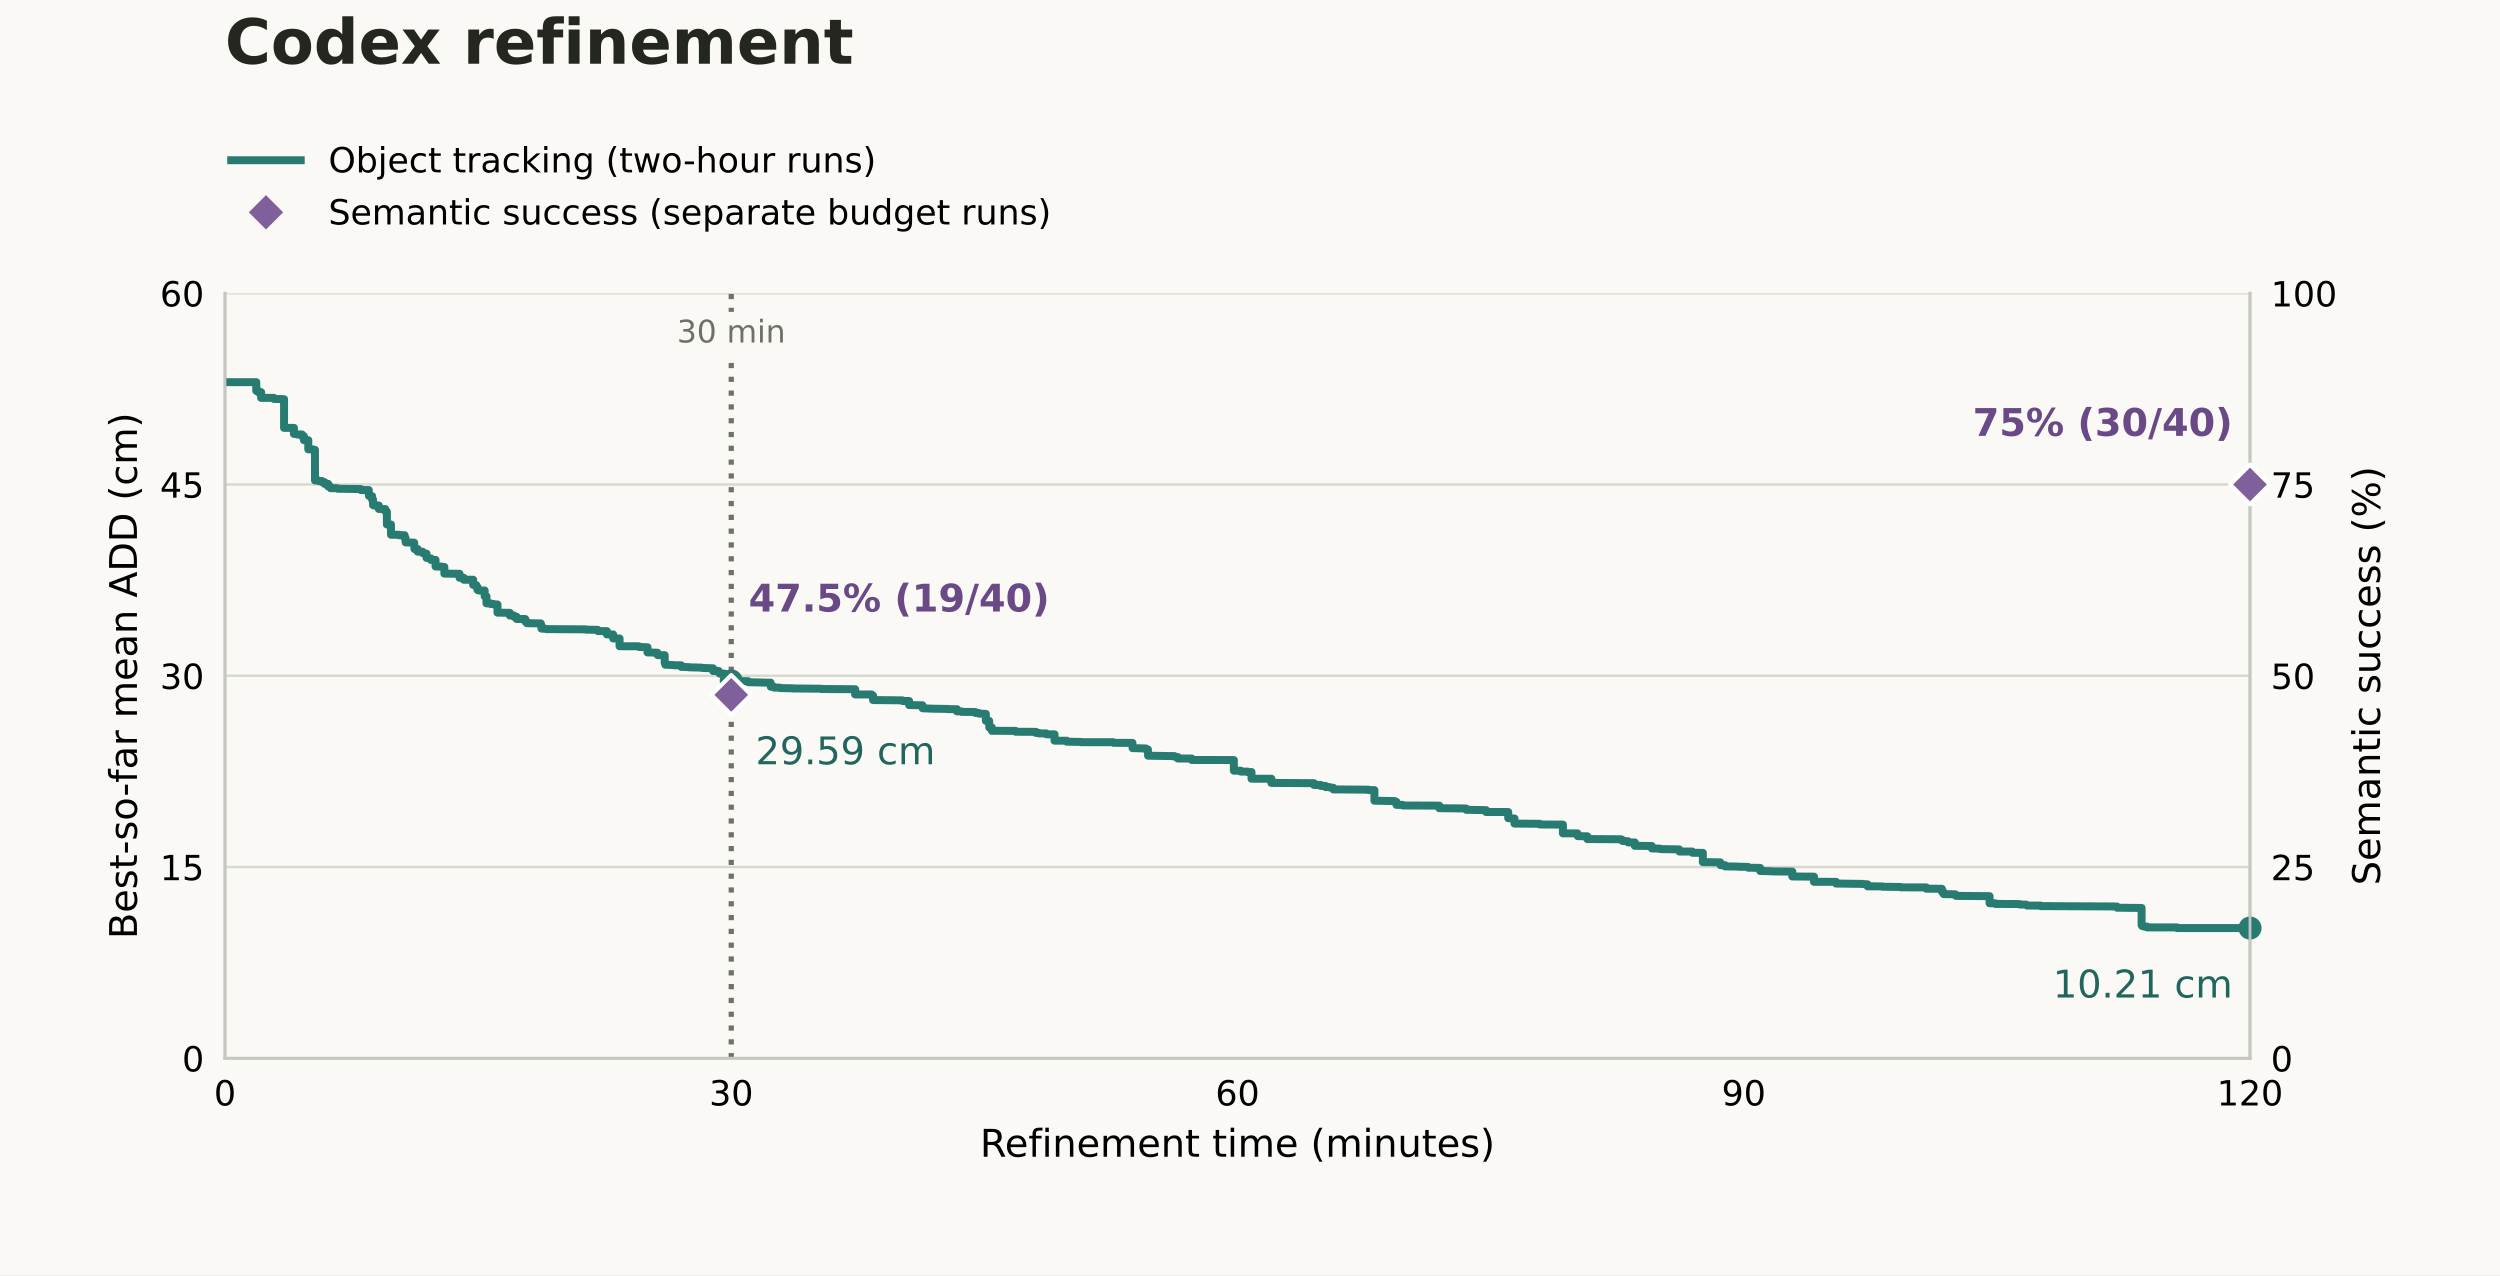
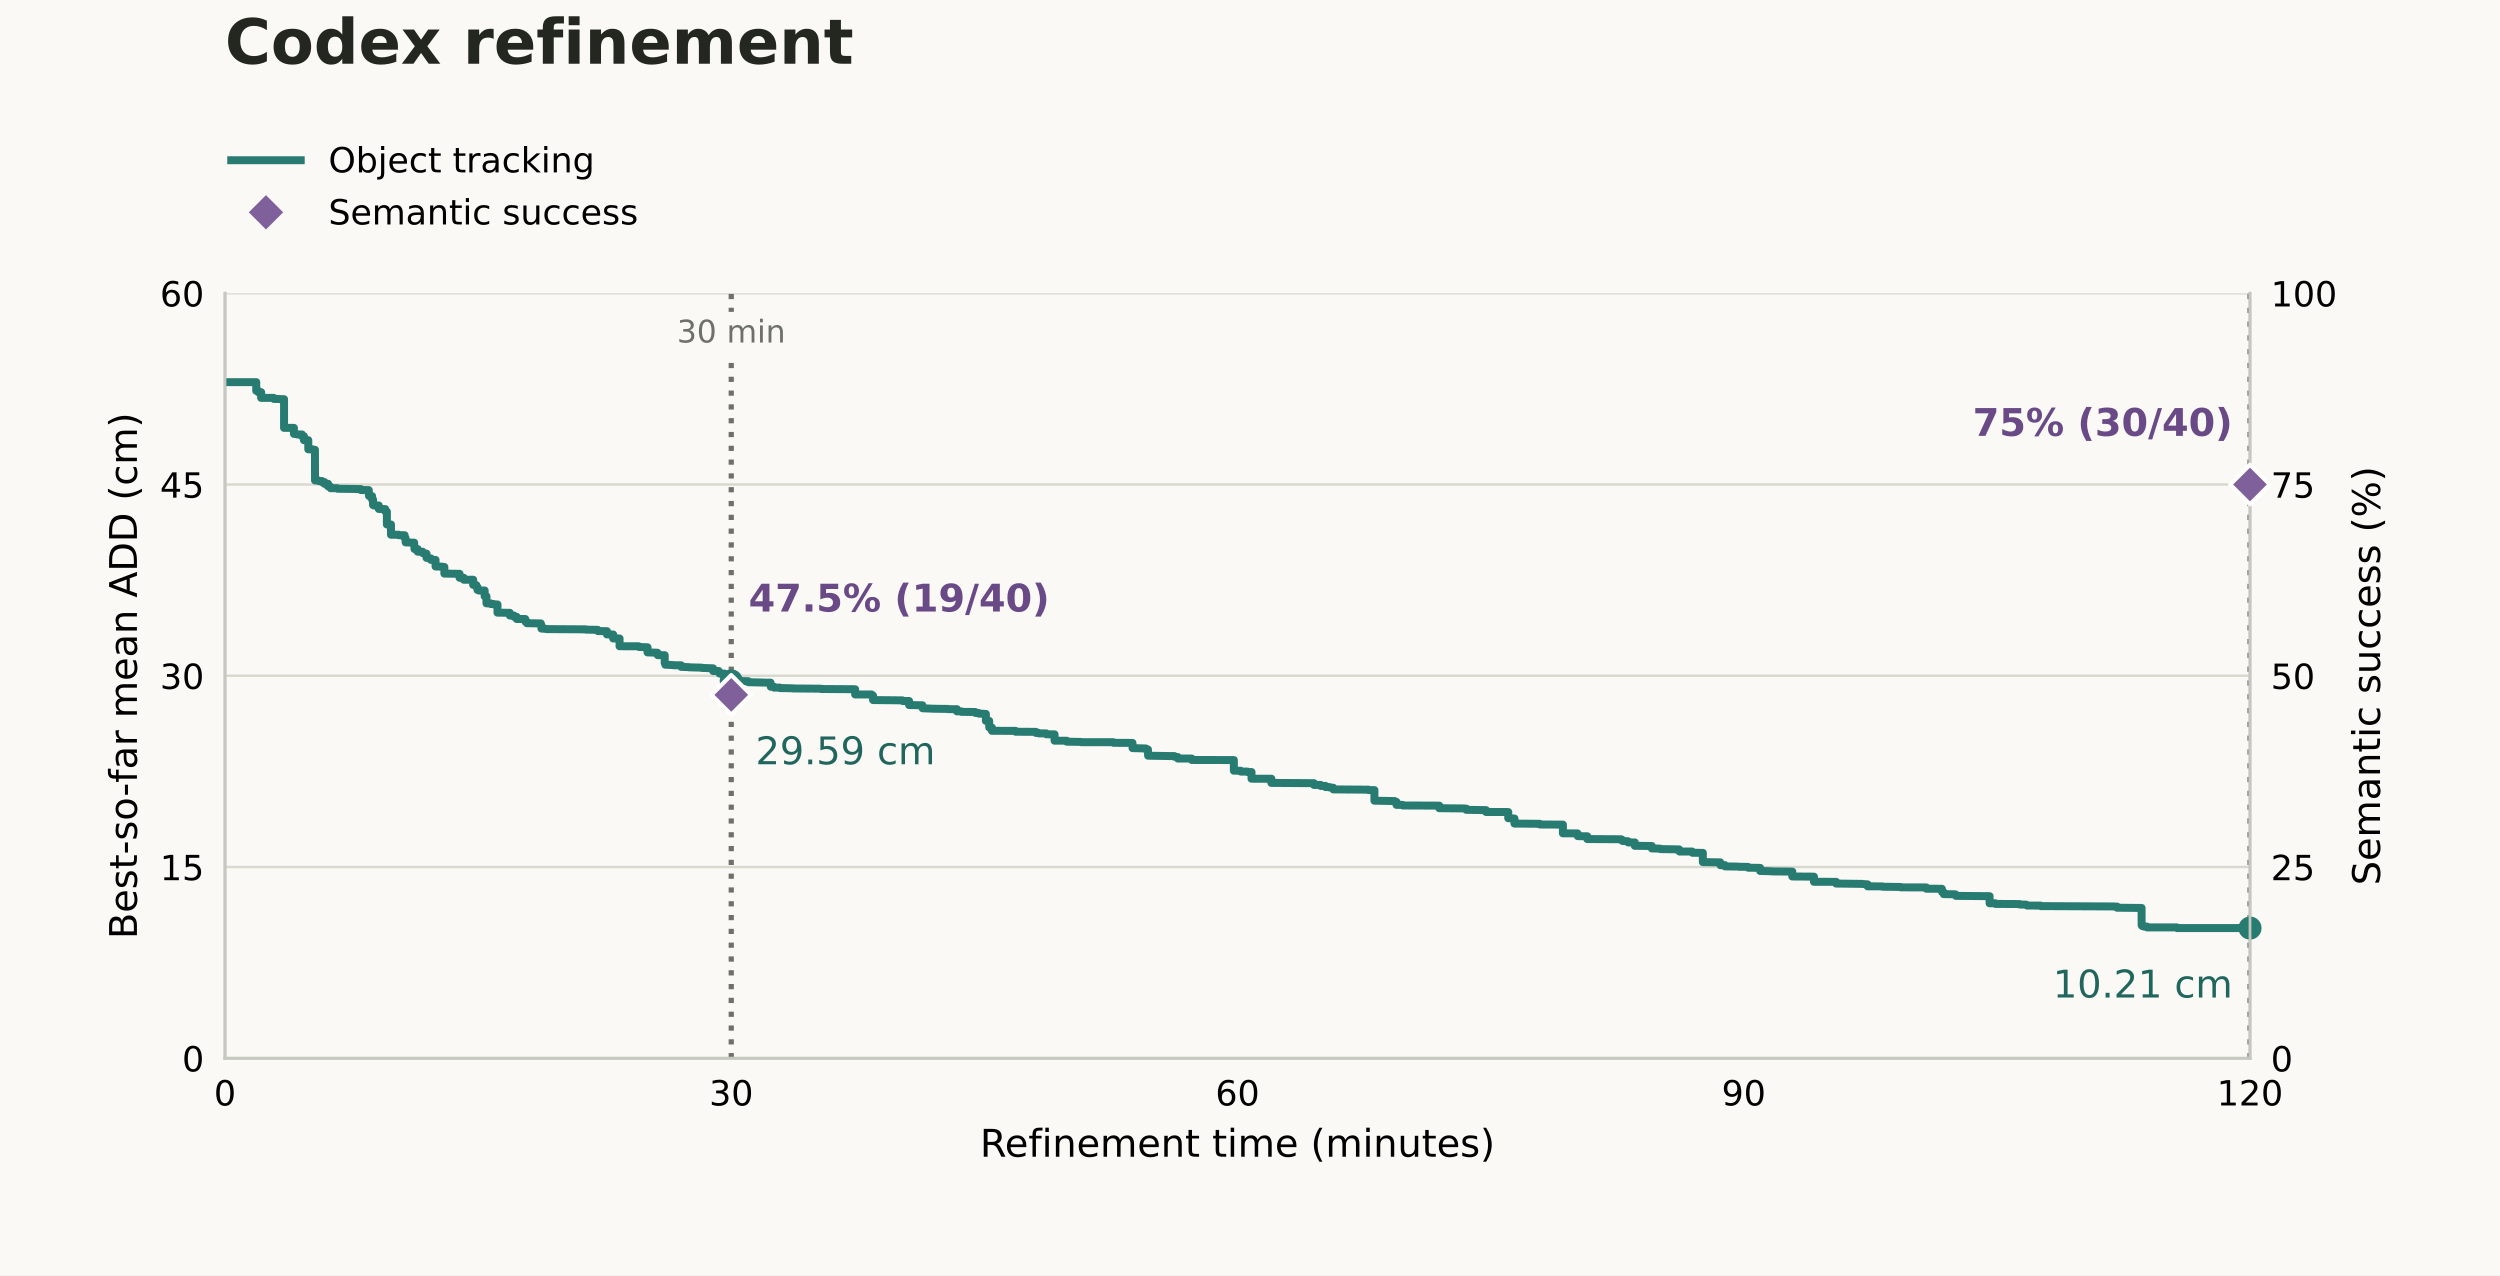
<svg xmlns="http://www.w3.org/2000/svg" xmlns:xlink="http://www.w3.org/1999/xlink" width="720pt" height="367.2pt" viewBox="0 0 720 367.2" version="1.1">
  <defs>
    <style type="text/css">*{stroke-linejoin: round; stroke-linecap: butt}</style>
  </defs>
  <g id="figure_1">
    <g id="patch_1">
      <path d="M 0 367.2  L 720 367.2  L 720 0  L 0 0  z " style="fill: #faf9f6" />
    </g>
    <g id="axes_1">
      <g id="patch_2">
        <path d="M 64.8 304.776  L 648 304.776  L 648 84.456  L 64.8 84.456  z " style="fill: #faf9f6" />
      </g>
      <g id="matplotlib.axis_1">
        <g id="xtick_1">
          <g id="line2d_1" />
          <g id="text_1">
            <text style="font-size: 10px; font-family: 'DejaVu Sans'; text-anchor: middle" x="64.8" y="318.374" transform="rotate(-0 64.8 318.3737)">0</text>
          </g>
        </g>
        <g id="xtick_2">
          <g id="line2d_2" />
          <g id="text_2">
            <text style="font-size: 10px; font-family: 'DejaVu Sans'; text-anchor: middle" x="210.6" y="318.374" transform="rotate(-0 210.6 318.3737)">30</text>
          </g>
        </g>
        <g id="xtick_3">
          <g id="line2d_3" />
          <g id="text_3">
            <text style="font-size: 10px; font-family: 'DejaVu Sans'; text-anchor: middle" x="356.4" y="318.374" transform="rotate(-0 356.4 318.3737)">60</text>
          </g>
        </g>
        <g id="xtick_4">
          <g id="line2d_4" />
          <g id="text_4">
            <text style="font-size: 10px; font-family: 'DejaVu Sans'; text-anchor: middle" x="502.2" y="318.374" transform="rotate(-0 502.2 318.3737)">90</text>
          </g>
        </g>
        <g id="xtick_5">
          <g id="line2d_5" />
          <g id="text_5">
            <text style="font-size: 10px; font-family: 'DejaVu Sans'; text-anchor: middle" x="648" y="318.374" transform="rotate(-0 648 318.3737)">120</text>
          </g>
        </g>
        <g id="text_6">
          <text style="font-size: 11px; font-family: 'DejaVu Sans'; text-anchor: middle" x="356.4" y="333.134" transform="rotate(-0 356.4 333.1343)">Refinement time (minutes)</text>
        </g>
      </g>
      <g id="matplotlib.axis_2">
        <g id="ytick_1">
          <g id="line2d_6">
            <path d="M 64.8 304.776  L 648 304.776  " clip-path="url(#pd3fb340bf3)" style="fill: none; stroke: #d7d8ce; stroke-width: 0.7; stroke-linecap: square" />
          </g>
          <g id="line2d_7" />
          <g id="text_7">
            <text style="font-size: 10px; font-family: 'DejaVu Sans'; text-anchor: end" x="58.8" y="308.575" transform="rotate(-0 58.8 308.5748)">0</text>
          </g>
        </g>
        <g id="ytick_2">
          <g id="line2d_8">
            <path d="M 64.8 249.696  L 648 249.696  " clip-path="url(#pd3fb340bf3)" style="fill: none; stroke: #d7d8ce; stroke-width: 0.7; stroke-linecap: square" />
          </g>
          <g id="line2d_9" />
          <g id="text_8">
            <text style="font-size: 10px; font-family: 'DejaVu Sans'; text-anchor: end" x="58.8" y="253.495" transform="rotate(-0 58.8 253.4948)">15</text>
          </g>
        </g>
        <g id="ytick_3">
          <g id="line2d_10">
            <path d="M 64.8 194.616  L 648 194.616  " clip-path="url(#pd3fb340bf3)" style="fill: none; stroke: #d7d8ce; stroke-width: 0.7; stroke-linecap: square" />
          </g>
          <g id="line2d_11" />
          <g id="text_9">
            <text style="font-size: 10px; font-family: 'DejaVu Sans'; text-anchor: end" x="58.8" y="198.415" transform="rotate(-0 58.8 198.4148)">30</text>
          </g>
        </g>
        <g id="ytick_4">
          <g id="line2d_12">
            <path d="M 64.8 139.536  L 648 139.536  " clip-path="url(#pd3fb340bf3)" style="fill: none; stroke: #d7d8ce; stroke-width: 0.7; stroke-linecap: square" />
          </g>
          <g id="line2d_13" />
          <g id="text_10">
            <text style="font-size: 10px; font-family: 'DejaVu Sans'; text-anchor: end" x="58.8" y="143.335" transform="rotate(-0 58.8 143.3348)">45</text>
          </g>
        </g>
        <g id="ytick_5">
          <g id="line2d_14">
            <path d="M 64.8 84.456  L 648 84.456  " clip-path="url(#pd3fb340bf3)" style="fill: none; stroke: #d7d8ce; stroke-width: 0.7; stroke-linecap: square" />
          </g>
          <g id="line2d_15" />
          <g id="text_11">
            <text style="font-size: 10px; font-family: 'DejaVu Sans'; text-anchor: end" x="58.8" y="88.255" transform="rotate(-0 58.8 88.25483)">60</text>
          </g>
        </g>
        <g id="text_12">
          <text style="font-size: 11px; font-family: 'DejaVu Sans'; text-anchor: middle" x="39.432" y="194.616" transform="rotate(-90 39.43242 194.616)">Best-so-far mean ADD (cm)</text>
        </g>
      </g>
      <g id="line2d_16">
        <path d="M 210.6 304.776  L 210.6 84.456  " clip-path="url(#pd3fb340bf3)" style="fill: none; stroke-dasharray: 1.5,2.475; stroke-dashoffset: 0; stroke: #6e7169; stroke-width: 1.5" />
      </g>
+       <g id="line2d_17">
+         <path d="M 648 304.776  L 648 84.456  " clip-path="url(#pd3fb340bf3)" style="fill: none; stroke-dasharray: 1.5,2.475; stroke-dashoffset: 0; stroke: #6e7169; stroke-width: 1.5" />
+       </g>
      <g id="patch_3">
        <path d="M 64.8 304.776  L 64.8 84.456  " style="fill: none; stroke: #c4c8c0; stroke-width: 0.8; stroke-linejoin: miter; stroke-linecap: square" />
      </g>
      <g id="patch_4">
        <path d="M 648 304.776  L 648 84.456  " style="fill: none; stroke: #c4c8c0; stroke-width: 0.8; stroke-linejoin: miter; stroke-linecap: square" />
      </g>
      <g id="patch_5">
        <path d="M 64.8 304.776  L 648 304.776  " style="fill: none; stroke: #c4c8c0; stroke-width: 0.8; stroke-linejoin: miter; stroke-linecap: square" />
      </g>
-       <g id="line2d_17">
+       <g id="line2d_18">
        <path d="M 64.8 110.063  L 73.797 110.063  L 73.797 112.551  L 74.392 112.551  L 74.392 112.956  L 75.208 112.956  L 75.208 114.588  L 78.857 114.588  L 78.857 114.885  L 78.902 114.885  L 81.808 114.967  L 81.808 123.227  L 84.645 123.227  L 84.645 124.958  L 85.56 125.028  L 85.56 125.12  L 85.593 125.12  L 86.961 125.12  L 86.961 125.621  L 87.536 125.621  L 87.536 126.774  L 87.574 126.774  L 88.786 126.774  L 88.786 129.406  L 90.096 129.406  L 90.096 129.539  L 90.705 129.553  L 90.725 138.365  L 90.813 138.365  L 91.737 138.365  L 91.737 138.54  L 92.748 138.54  L 92.748 138.848  L 93.462 138.848  L 93.462 139.344  L 93.49 139.344  L 94.504 139.344  L 94.504 140.088  L 94.537 140.088  L 95.056 140.088  L 95.056 140.308  L 95.232 140.308  L 95.232 140.605  L 97.218 140.608  L 97.218 140.759  L 103.934 140.85  L 103.934 141.145  L 106.205 141.145  L 106.268 142.834  L 106.316 142.834  L 107.175 142.899  L 107.175 143.896  L 107.251 143.896  L 107.437 143.896  L 107.437 145.46  L 107.654 145.46  L 107.654 145.579  L 107.703 145.579  L 109.093 145.579  L 109.093 146.582  L 110.96 146.612  L 111.05 147.361  L 111.421 147.361  L 111.421 151.051  L 112.602 151.051  L 112.602 154  L 114.835 154  L 114.835 154.143  L 116.537 154.143  L 116.537 154.938  L 116.804 154.992  L 116.824 156.207  L 119.282 156.286  L 119.371 158.126  L 120.296 158.126  L 120.296 158.888  L 121.702 158.888  L 121.75 159.293  L 122.062 159.293  L 122.062 159.407  L 122.09 159.407  L 122.835 159.441  L 122.835 160.664  L 123.529 160.664  L 123.529 160.825  L 123.602 160.825  L 124.112 160.825  L 124.112 161.251  L 125.44 161.251  L 125.44 163.145  L 127.378 163.197  L 127.378 163.284  L 127.973 163.284  L 127.973 165.198  L 127.99 165.198  L 132.355 165.256  L 132.355 166.403  L 133.574 166.407  L 133.574 166.963  L 136.273 166.964  L 136.273 168.441  L 136.286 168.441  L 137.199 168.522  L 137.199 169.058  L 137.525 169.093  L 137.525 169.915  L 137.902 169.915  L 137.902 170.067  L 137.949 170.067  L 139.581 170.067  L 139.581 171.728  L 139.655 171.728  L 140.098 171.728  L 140.098 173.757  L 140.191 173.757  L 141.296 173.757  L 141.296 173.958  L 142.225 173.958  L 142.225 174.086  L 142.266 174.086  L 143.274 174.086  L 143.274 176.439  L 146.832 176.494  L 146.832 177.266  L 146.912 177.266  L 148.033 177.277  L 148.033 177.633  L 148.793 177.633  L 148.793 178.266  L 148.894 178.266  L 151.271 178.273  L 151.339 179.069  L 151.362 179.069  L 151.759 179.069  L 151.759 179.485  L 155.757 179.543  L 155.757 180.049  L 155.815 180.049  L 155.937 180.049  L 155.937 181.033  L 155.955 181.033  L 157.366 181.124  L 157.366 181.182  L 168.75 181.252  L 168.75 181.339  L 168.842 181.339  L 172.137 181.393  L 172.21 181.745  L 174.796 181.778  L 174.796 182.715  L 176.594 182.726  L 176.594 183.884  L 176.671 183.884  L 178.435 183.884  L 178.435 186.115  L 178.533 186.115  L 183.936 186.128  L 184.041 186.33  L 186.483 186.412  L 186.483 187.894  L 186.544 187.894  L 189.343 187.987  L 189.439 188.689  L 191.434 188.689  L 191.434 190.94  L 191.544 190.94  L 191.6 190.94  L 191.6 191.439  L 191.707 191.439  L 194.021 191.547  L 194.021 191.598  L 194.096 191.598  L 196.178 191.606  L 196.178 192.058  L 198.456 192.141  L 198.456 192.19  L 198.472 192.19  L 202.08 192.28  L 202.116 192.365  L 202.174 192.365  L 205.375 192.474  L 205.375 193.255  L 205.473 193.255  L 207.008 193.255  L 207.008 193.639  L 207.062 193.639  L 207.243 193.639  L 207.243 193.995  L 207.346 193.995  L 208.648 193.995  L 208.648 194.914  L 208.681 194.914  L 209.626 194.914  L 209.675 196.083  L 209.734 196.083  L 215.513 196.185  L 215.513 196.478  L 220.197 196.583  L 220.197 196.597  L 221.919 196.597  L 221.991 197.788  L 222.013 197.788  L 222.927 197.788  L 222.927 198.031  L 222.98 198.031  L 224.622 198.033  L 224.622 198.164  L 224.723 198.164  L 228.268 198.227  L 228.268 198.276  L 236.492 198.347  L 236.492 198.432  L 246.284 198.5  L 246.284 200.005  L 246.317 200.005  L 251.021 200.009  L 251.021 200.343  L 251.114 200.343  L 251.447 200.343  L 251.447 201.615  L 259.939 201.702  L 259.939 201.887  L 260.036 201.887  L 261.822 201.887  L 261.822 203.055  L 265.649 203.118  L 265.722 203.986  L 265.722 203.986  L 268.537 204.095  L 268.537 204.108  L 268.621 204.108  L 273.142 204.175  L 273.142 204.24  L 273.183 204.24  L 275.594 204.24  L 275.594 204.87  L 275.608 204.87  L 276.902 204.871  L 276.902 205.017  L 276.935 205.017  L 280.88 205.055  L 280.927 205.332  L 281.875 205.332  L 281.875 205.507  L 283.932 205.607  L 283.932 207.612  L 283.996 207.612  L 284.88 207.612  L 284.911 209.522  L 284.927 209.522  L 285.657 209.523  L 285.657 210.47  L 285.681 210.47  L 292.487 210.493  L 292.487 210.742  L 292.557 210.742  L 298.349 210.775  L 298.349 211.08  L 299.2 211.08  L 299.2 211.224  L 299.297 211.224  L 301.35 211.224  L 301.35 211.479  L 301.399 211.479  L 303.714 211.489  L 303.714 213.319  L 307.213 213.32  L 307.213 213.606  L 307.312 213.606  L 311.352 213.673  L 311.352 213.748  L 320.675 213.759  L 320.675 213.932  L 326.149 213.957  L 326.176 215.455  L 326.22 215.455  L 330.028 215.56  L 330.028 215.841  L 330.117 215.841  L 330.607 215.846  L 330.651 217.641  L 337.183 217.751  L 337.183 217.753  L 338.235 217.753  L 338.235 217.927  L 338.325 217.927  L 339.234 218.035  L 339.234 218.464  L 339.239 218.464  L 343.21 218.464  L 343.222 218.871  L 343.222 218.871  L 355.349 218.899  L 355.349 221.959  L 357.333 221.968  L 357.333 222.217  L 359.289 222.217  L 359.289 222.348  L 359.31 222.348  L 360.434 222.348  L 360.434 224.268  L 366.149 224.27  L 366.149 225.477  L 366.153 225.477  L 378.422 225.559  L 378.422 226.061  L 378.532 226.061  L 380.361 226.062  L 380.361 226.352  L 381.754 226.352  L 381.754 226.671  L 381.754 226.671  L 382.935 226.671  L 382.935 226.798  L 383.01 226.798  L 384.006 226.884  L 384.006 227.351  L 384.102 227.351  L 394.169 227.427  L 394.169 227.549  L 395.833 227.55  L 395.833 230.601  L 395.888 230.601  L 401.702 230.708  L 401.702 230.947  L 402.184 230.947  L 402.184 231.797  L 402.262 231.797  L 403.976 231.801  L 403.976 231.98  L 414.51 232.023  L 414.51 232.763  L 414.614 232.763  L 421.761 232.836  L 421.761 232.875  L 422.282 232.875  L 422.282 233.231  L 422.375 233.231  L 427.985 233.316  L 427.985 233.852  L 428.001 233.852  L 434.371 233.864  L 434.371 235.639  L 434.428 235.639  L 436.17 235.74  L 436.17 237.191  L 443.502 237.257  L 443.502 237.454  L 443.584 237.454  L 450.117 237.49  L 450.117 240.001  L 450.19 240.001  L 454.306 240.016  L 454.413 240.813  L 457.135 240.85  L 457.135 241.645  L 466.898 241.709  L 466.898 241.845  L 466.986 241.845  L 467.168 241.845  L 467.246 242.187  L 468.908 242.292  L 468.908 242.619  L 470.817 242.619  L 470.817 243.591  L 470.878 243.591  L 475.729 243.654  L 475.729 244.352  L 475.808 244.352  L 478.173 244.41  L 478.173 244.537  L 483.596 244.625  L 483.701 245.242  L 487.341 245.244  L 487.43 245.602  L 487.448 245.602  L 490.416 245.621  L 490.416 248.29  L 490.445 248.29  L 495.432 248.36  L 495.502 249.173  L 495.502 249.173  L 496.812 249.173  L 496.812 249.518  L 500.774 249.581  L 500.774 249.631  L 503.408 249.656  L 503.453 249.899  L 506.913 249.949  L 506.929 250.84  L 506.929 250.84  L 510.368 250.93  L 510.368 250.968  L 510.477 250.968  L 516.184 251.023  L 516.184 252.43  L 522.423 252.473  L 522.423 253.962  L 522.526 253.962  L 528.789 253.968  L 528.789 254.464  L 536.43 254.56  L 536.43 254.595  L 536.537 254.595  L 537.878 254.697  L 537.878 255.259  L 542.098 255.28  L 542.157 255.379  L 547.417 255.447  L 547.417 255.558  L 554.772 255.575  L 554.772 255.948  L 554.853 255.948  L 559.253 255.969  L 559.33 256.912  L 559.355 256.912  L 559.768 256.951  L 559.768 257.501  L 559.806 257.501  L 563.144 257.561  L 563.144 257.696  L 563.213 257.696  L 563.318 257.696  L 563.318 258.013  L 563.334 258.013  L 572.998 258.097  L 572.998 260.14  L 574.642 260.14  L 574.642 260.329  L 574.648 260.329  L 581.669 260.366  L 581.669 260.5  L 581.749 260.5  L 583.541 260.53  L 583.541 260.665  L 583.825 260.665  L 583.825 260.801  L 583.88 260.801  L 587.729 260.81  L 587.729 260.961  L 608.967 261.06  L 608.967 261.097  L 609.712 261.097  L 609.712 261.423  L 616.775 261.494  L 616.787 266.469  L 616.913 266.469  L 616.913 266.666  L 617.472 266.666  L 617.472 266.854  L 617.527 266.854  L 618.343 266.854  L 618.343 267.09  L 618.369 267.09  L 626.965 267.092  L 626.965 267.283  L 648 267.283  L 648 267.283  " clip-path="url(#pd3fb340bf3)" style="fill: none; stroke: #287b70; stroke-width: 2.3; stroke-linecap: square" />
      </g>
      <g id="text_13">
        <text style="font-size: 11px; font-family: 'DejaVu Sans'; text-anchor: start; fill: #21665d" x="217.6" y="220.11" transform="rotate(-0 217.6 220.1097)">29.59 cm</text>
      </g>
      <g id="text_14">
        <text style="font-size: 11px; font-family: 'DejaVu Sans'; text-anchor: end; fill: #21665d" x="643" y="287.283" transform="rotate(-0 643 287.2825)">10.21 cm</text>
      </g>
      <g id="text_15">
        <g id="patch_6">
          <path d="M 192.978 102.781  L 228.222 102.781  L 228.222 89.82  L 192.978 89.82  z " style="fill: #faf9f6" />
        </g>
        <text style="font-size: 9px; font-family: 'DejaVu Sans'; text-anchor: middle; fill: #6e7169" x="210.6" y="98.639" transform="rotate(-0 210.6 98.63859)">30 min</text>
      </g>
      <g id="PathCollection_1">
        <defs>
          <path id="md4945853eb" d="M 0 2.828  C 0.75 2.828 1.47 2.53 2 2  C 2.53 1.47 2.828 0.75 2.828 0  C 2.828 -0.75 2.53 -1.47 2 -2  C 1.47 -2.53 0.75 -2.828 0 -2.828  C -0.75 -2.828 -1.47 -2.53 -2 -2  C -2.53 -1.47 -2.828 -0.75 -2.828 0  C -2.828 0.75 -2.53 1.47 -2 2  C -1.47 2.53 -0.75 2.828 0 2.828  z " style="stroke: #287b70" />
        </defs>
        <g>
          <use xlink:href="#md4945853eb" x="210.6" y="196.11" style="fill: #287b70; stroke: #287b70" />
          <use xlink:href="#md4945853eb" x="648" y="267.283" style="fill: #287b70; stroke: #287b70" />
        </g>
      </g>
    </g>
    <g id="axes_2">
      <g id="matplotlib.axis_3">
        <g id="ytick_6">
-           <g id="line2d_18" />
+           <g id="line2d_19" />
          <g id="text_16">
            <text style="font-size: 10px; font-family: 'DejaVu Sans'; text-anchor: start" x="654" y="308.575" transform="rotate(-0 654 308.5748)">0</text>
          </g>
        </g>
        <g id="ytick_7">
-           <g id="line2d_19" />
+           <g id="line2d_20" />
          <g id="text_17">
            <text style="font-size: 10px; font-family: 'DejaVu Sans'; text-anchor: start" x="654" y="253.495" transform="rotate(-0 654 253.4948)">25</text>
          </g>
        </g>
        <g id="ytick_8">
-           <g id="line2d_20" />
+           <g id="line2d_21" />
          <g id="text_18">
            <text style="font-size: 10px; font-family: 'DejaVu Sans'; text-anchor: start" x="654" y="198.415" transform="rotate(-0 654 198.4148)">50</text>
          </g>
        </g>
        <g id="ytick_9">
-           <g id="line2d_21" />
+           <g id="line2d_22" />
          <g id="text_19">
            <text style="font-size: 10px; font-family: 'DejaVu Sans'; text-anchor: start" x="654" y="143.335" transform="rotate(-0 654 143.3348)">75</text>
          </g>
        </g>
        <g id="ytick_10">
-           <g id="line2d_22" />
+           <g id="line2d_23" />
          <g id="text_20">
            <text style="font-size: 10px; font-family: 'DejaVu Sans'; text-anchor: start" x="654" y="88.255" transform="rotate(-0 654 88.25483)">100</text>
          </g>
        </g>
        <g id="text_21">
          <text style="font-size: 11px; font-family: 'DejaVu Sans'; text-anchor: middle" x="685.446" y="194.616" transform="rotate(-90 685.4458 194.616)">Semantic success (%)</text>
        </g>
      </g>
      <g id="patch_7">
        <path d="M 64.8 304.776  L 64.8 84.456  " style="fill: none; stroke: #c4c8c0; stroke-width: 0.8; stroke-linejoin: miter; stroke-linecap: square" />
      </g>
      <g id="patch_8">
        <path d="M 648 304.776  L 648 84.456  " style="fill: none; stroke: #c4c8c0; stroke-width: 0.8; stroke-linejoin: miter; stroke-linecap: square" />
      </g>
      <g id="patch_9">
        <path d="M 64.8 304.776  L 648 304.776  " style="fill: none; stroke: #c4c8c0; stroke-width: 0.8; stroke-linejoin: miter; stroke-linecap: square" />
      </g>
      <g id="text_22">
        <text style="font-weight: 700; font-size: 11px; font-family: 'DejaVu Sans'; text-anchor: start; fill: #694986" x="215.6" y="176.124" transform="rotate(-0 215.6 176.124)">47.5% (19/40)</text>
      </g>
      <g id="text_23">
        <text style="font-weight: 700; font-size: 11px; font-family: 'DejaVu Sans'; text-anchor: end; fill: #694986" x="643" y="125.536" transform="rotate(-0 643 125.536)">75% (30/40)</text>
      </g>
      <g id="PathCollection_2">
        <defs>
          <path id="ma60c779d63" d="M -0 5.701  L 5.701 0  L 0 -5.701  L -5.701 -0  z " style="stroke: #ffffff; stroke-width: 1.2" />
        </defs>
        <g>
          <use xlink:href="#ma60c779d63" x="210.6" y="200.124" style="fill: #80609b; stroke: #ffffff; stroke-width: 1.2" />
        </g>
      </g>
      <g id="PathCollection_3">
        <g>
          <use xlink:href="#ma60c779d63" x="648" y="139.536" style="fill: #80609b; stroke: #ffffff; stroke-width: 1.2" />
        </g>
      </g>
    </g>
    <g id="text_24">
      <text style="font-weight: 700; font-size: 18px; font-family: 'DejaVu Sans'; text-anchor: start; fill: #242620" x="64.8" y="18.36" transform="rotate(-0 64.8 18.36)">Codex refinement</text>
    </g>
    <g id="legend_1">
-       <g id="line2d_23">
+       <g id="line2d_24">
        <path d="M 66.6 46.146  L 76.6 46.146  L 86.6 46.146  " style="fill: none; stroke: #287b70; stroke-width: 2.3; stroke-linecap: square" />
      </g>
      <g id="text_25">
-         <text style="font-size: 10px; font-family: 'DejaVu Sans'; text-anchor: start" x="94.6" y="49.646" transform="rotate(-0 94.6 49.64644)">Object tracking (two-hour runs)</text>
-       </g>
-       <g id="line2d_24">
+         <text style="font-size: 10px; font-family: 'DejaVu Sans'; text-anchor: start" x="94.6" y="49.646" transform="rotate(-0 94.6 49.64644)">Object tracking</text>
+       </g>
+       <g id="line2d_25">
        <path d="M 66.6 61.147  L 76.6 61.147  L 86.6 61.147  " style="fill: none" />
        <defs>
          <path id="mb06481399c" d="M -0 4.243  L 4.243 0  L 0 -4.243  L -4.243 -0  z " style="stroke: #80609b; stroke-linejoin: miter" />
        </defs>
        <g>
          <use xlink:href="#mb06481399c" x="76.6" y="61.147" style="fill: #80609b; stroke: #80609b; stroke-linejoin: miter" />
        </g>
      </g>
      <g id="text_26">
-         <text style="font-size: 10px; font-family: 'DejaVu Sans'; text-anchor: start" x="94.6" y="64.647" transform="rotate(-0 94.6 64.64722)">Semantic success (separate budget runs)</text>
+         <text style="font-size: 10px; font-family: 'DejaVu Sans'; text-anchor: start" x="94.6" y="64.647" transform="rotate(-0 94.6 64.64722)">Semantic success</text>
      </g>
    </g>
  </g>
  <defs>
    <clipPath id="pd3fb340bf3">
      <rect x="64.8" y="84.456" width="583.2" height="220.32" />
    </clipPath>
  </defs>
</svg>
